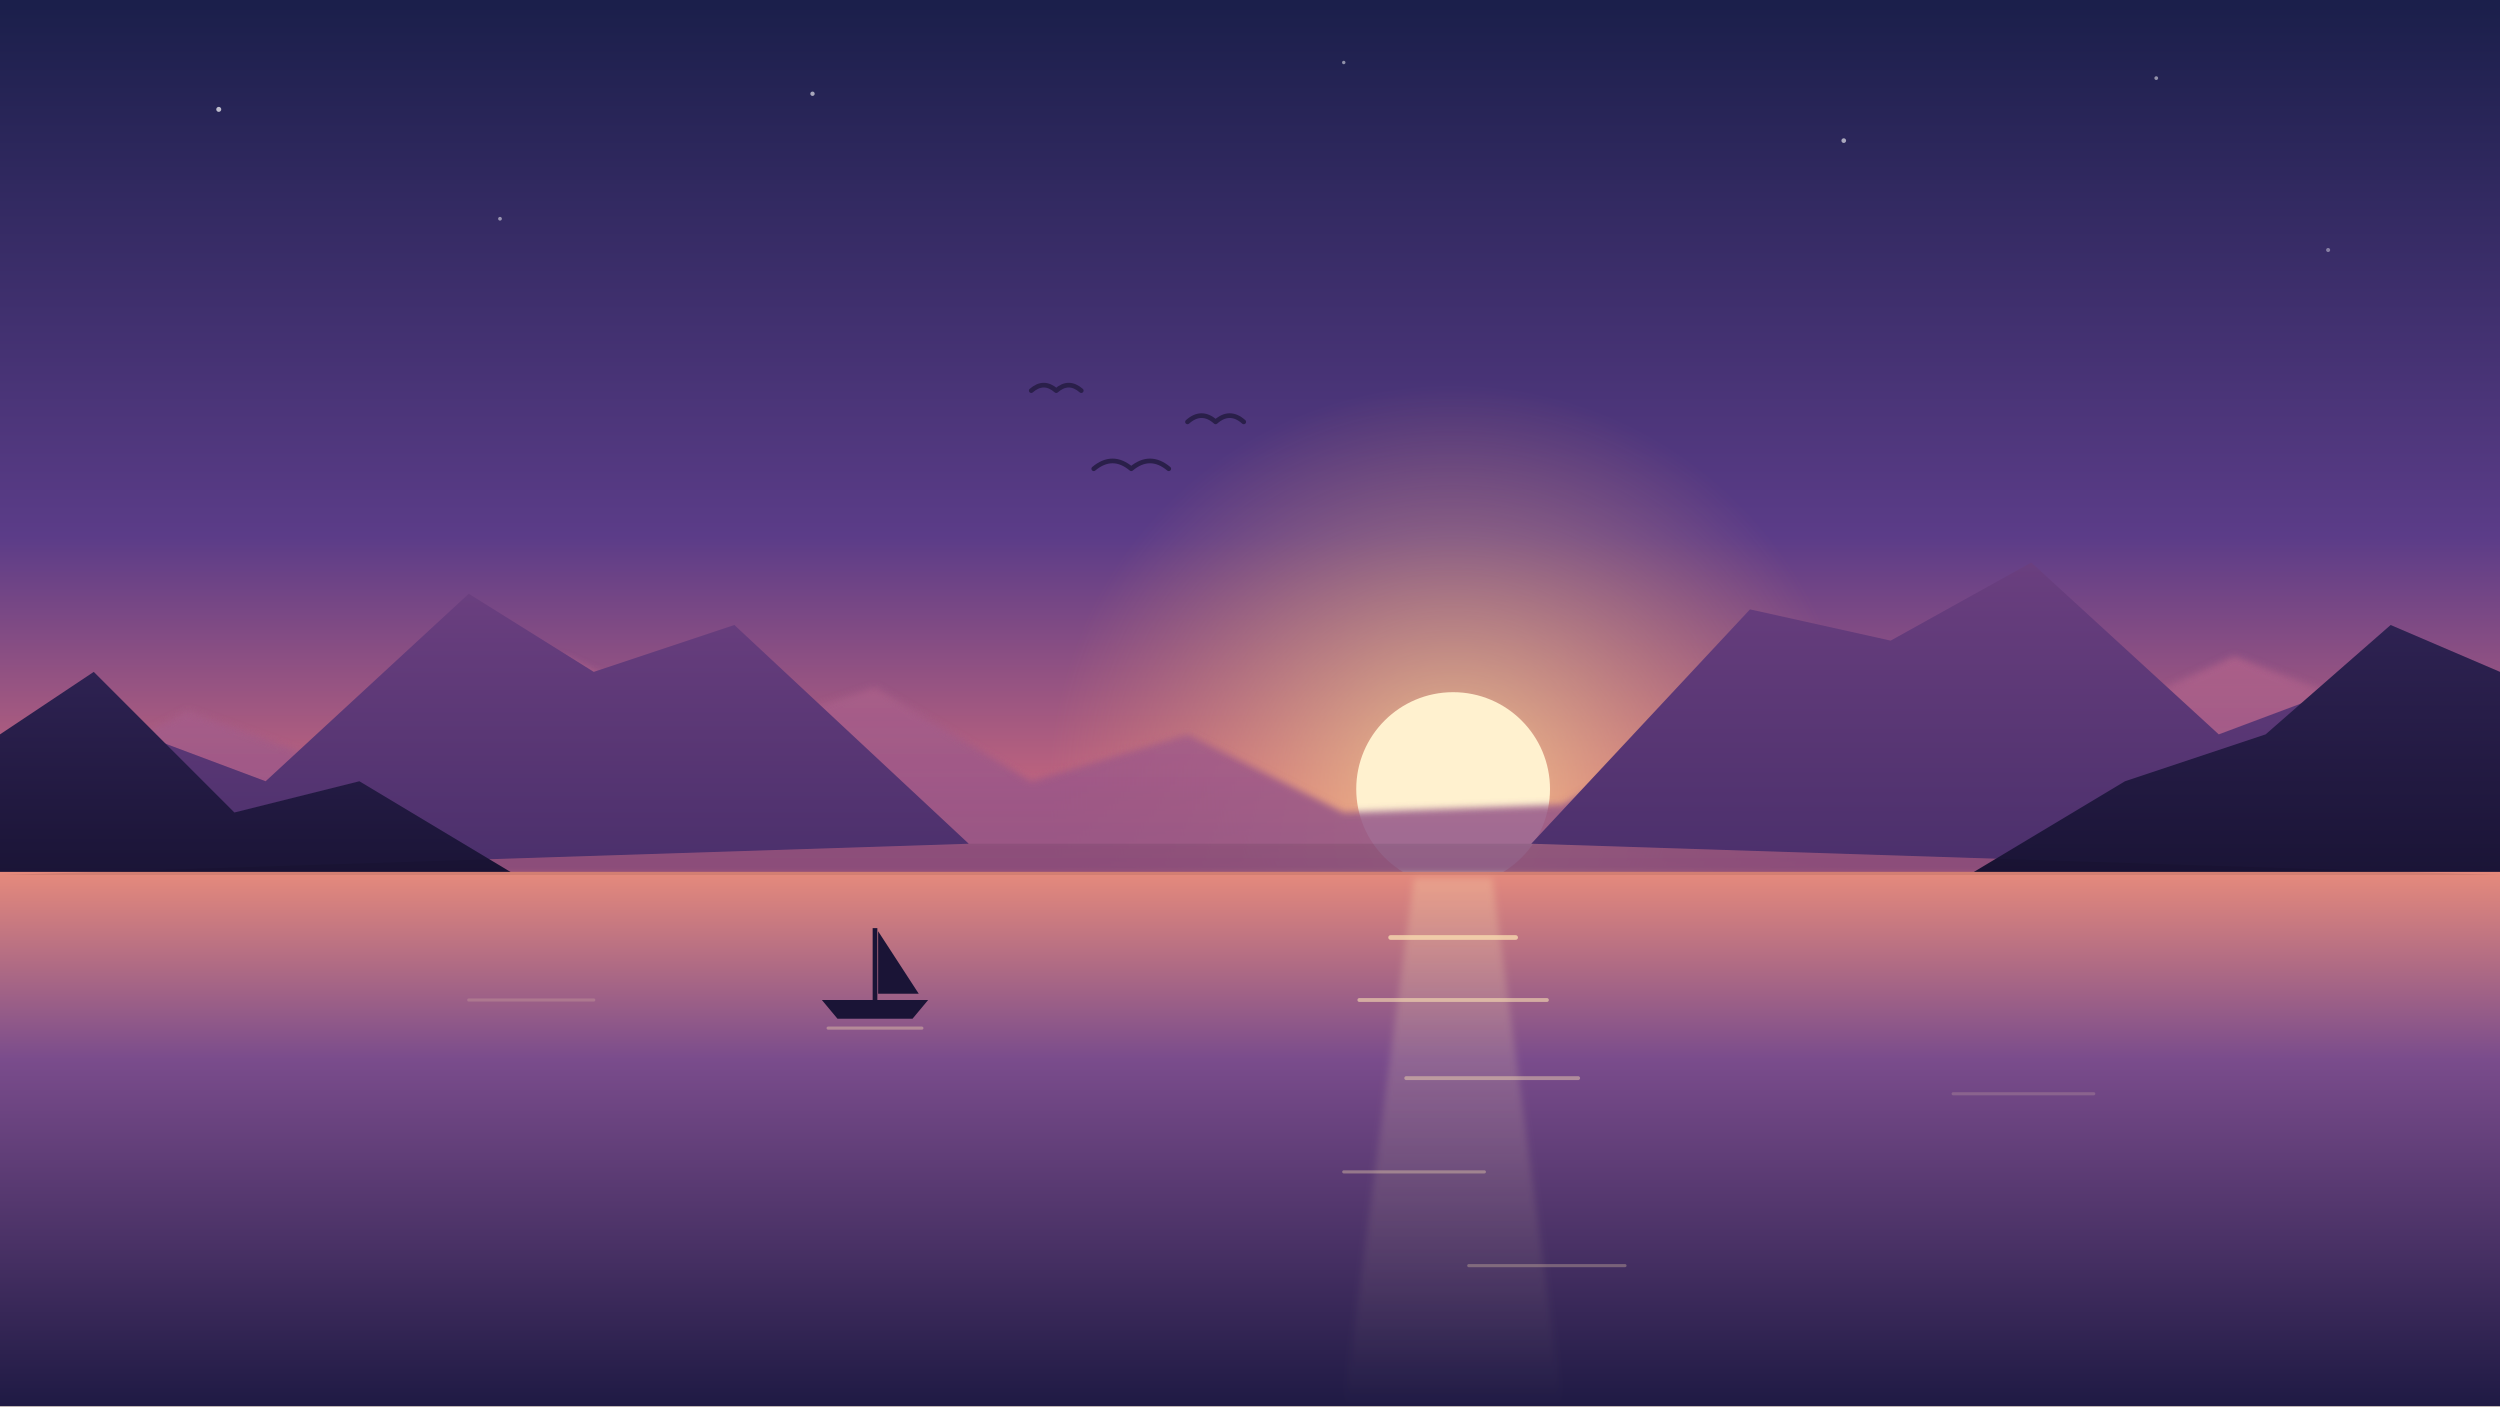
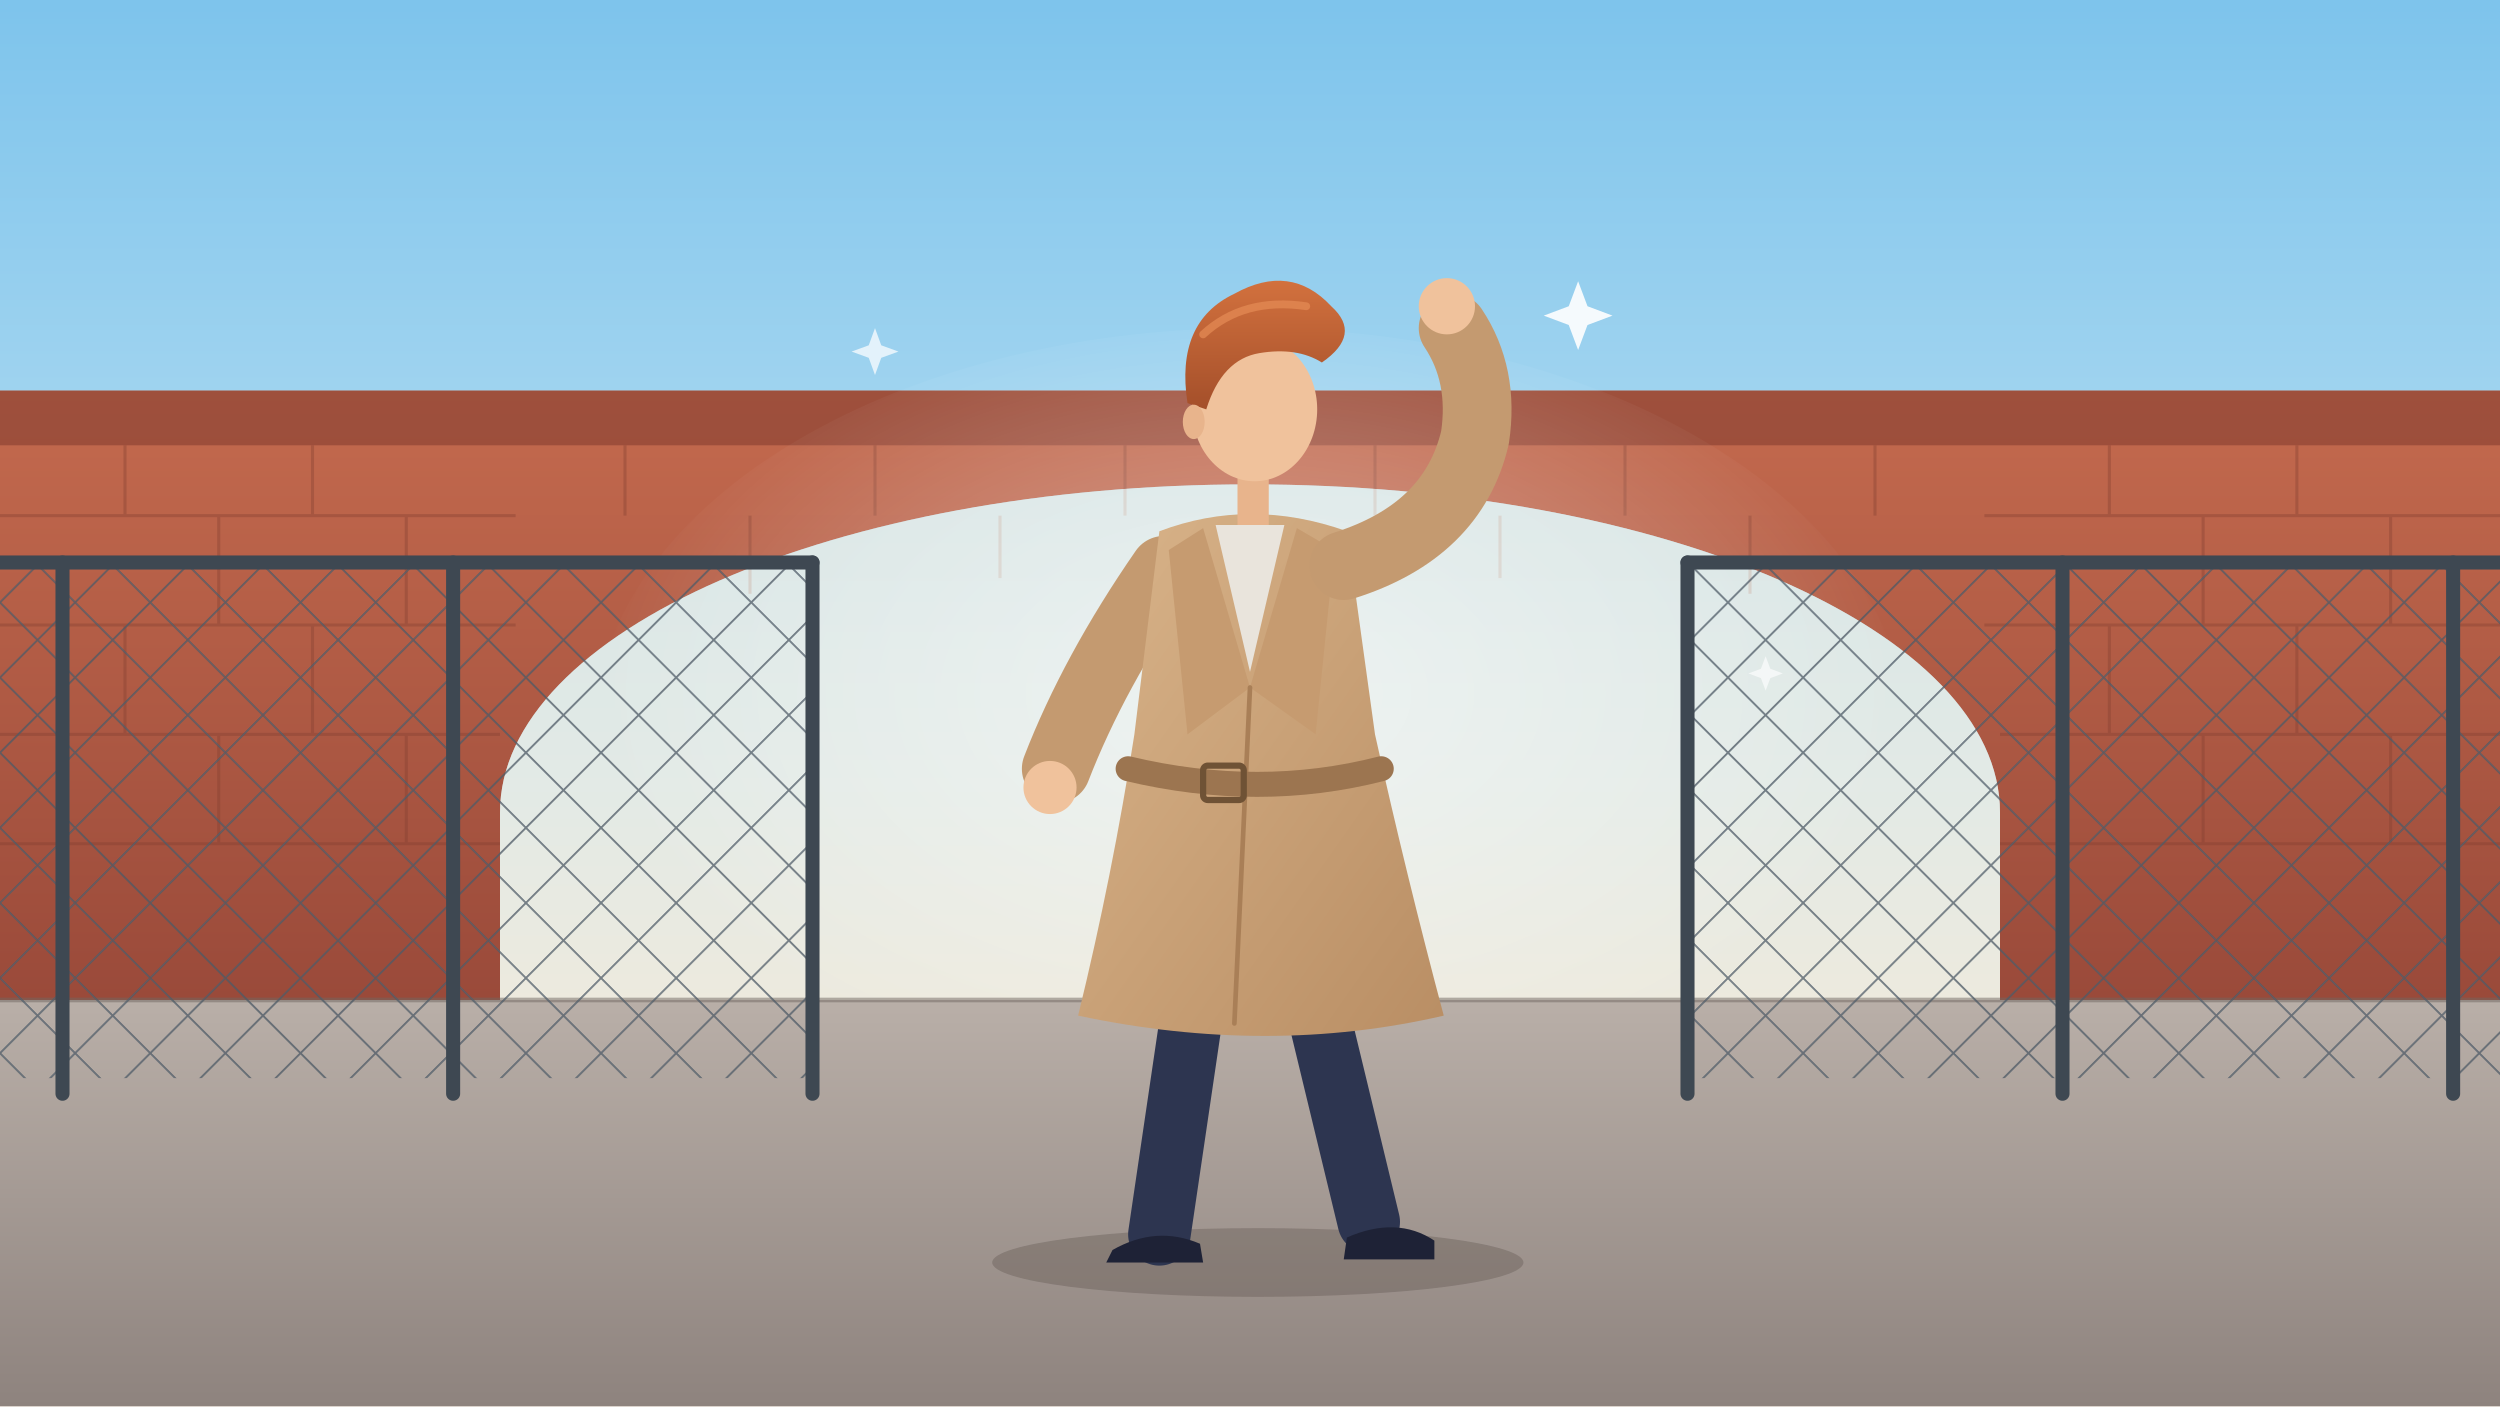
<svg xmlns="http://www.w3.org/2000/svg" width="1600" height="900" viewBox="0 0 1600 900">
  <defs>
    <linearGradient id="sky" x1="0" y1="0" x2="0" y2="1">
-       <stop offset="0" stop-color="#1B1F4B" />
-       <stop offset="0.38" stop-color="#5B3C88" />
-       <stop offset="0.62" stop-color="#E0717A" />
-       <stop offset="0.78" stop-color="#FFB46B" />
-       <stop offset="1" stop-color="#FFD9A0" />
+       <stop offset="0" stop-color="#7EC4EC" />
+       <stop offset="0.55" stop-color="#BFE2F2" />
+       <stop offset="1" stop-color="#FFE2C2" />
    </linearGradient>
-     <radialGradient id="sunGlow" cx="0.5" cy="0.5" r="0.5">
-       <stop offset="0" stop-color="#FFF4D6" stop-opacity="0.95" />
-       <stop offset="0.25" stop-color="#FFD48A" stop-opacity="0.55" />
-       <stop offset="1" stop-color="#FF9E6B" stop-opacity="0" />
+     <linearGradient id="brick" x1="0" y1="0" x2="0" y2="1">
+       <stop offset="0" stop-color="#C46A4E" />
+       <stop offset="1" stop-color="#9A4A3A" />
+     </linearGradient>
+     <linearGradient id="ground" x1="0" y1="0" x2="0" y2="1">
+       <stop offset="0" stop-color="#B9AFA8" />
+       <stop offset="1" stop-color="#8E837E" />
+     </linearGradient>
+     <linearGradient id="coat" x1="0" y1="0" x2="1" y2="1">
+       <stop offset="0" stop-color="#D9B48A" />
+       <stop offset="1" stop-color="#B98E64" />
+     </linearGradient>
+     <linearGradient id="hair" x1="0" y1="0" x2="0" y2="1">
+       <stop offset="0" stop-color="#D2713E" />
+       <stop offset="1" stop-color="#A44F2A" />
+     </linearGradient>
+     <pattern id="fence" width="34" height="34" patternUnits="userSpaceOnUse" patternTransform="rotate(45)">
+       <path d="M0 0 H34 M0 0 V34" stroke="#4E5A66" stroke-width="2.4" fill="none" />
+     </pattern>
+     <radialGradient id="spot" cx="0.5" cy="0.45" r="0.5">
+       <stop offset="0" stop-color="#FFFFFF" stop-opacity="0.45" />
+       <stop offset="1" stop-color="#FFFFFF" stop-opacity="0" />
    </radialGradient>
-     <linearGradient id="water" x1="0" y1="0" x2="0" y2="1">
-       <stop offset="0" stop-color="#E58A7C" />
-       <stop offset="0.35" stop-color="#7A4C8C" />
-       <stop offset="1" stop-color="#1F1A44" />
-     </linearGradient>
-     <linearGradient id="streak" x1="0" y1="0" x2="0" y2="1">
-       <stop offset="0" stop-color="#FFE7B5" stop-opacity="0.9" />
-       <stop offset="1" stop-color="#FFE7B5" stop-opacity="0" />
-     </linearGradient>
-     <linearGradient id="far" x1="0" y1="0" x2="0" y2="1">
-       <stop offset="0" stop-color="#B0628A" />
-       <stop offset="1" stop-color="#8A4F86" />
-     </linearGradient>
-     <linearGradient id="mid" x1="0" y1="0" x2="0" y2="1">
-       <stop offset="0" stop-color="#6A3F7F" />
-       <stop offset="1" stop-color="#4A2F6B" />
-     </linearGradient>
-     <linearGradient id="near" x1="0" y1="0" x2="0" y2="1">
-       <stop offset="0" stop-color="#2E2252" />
-       <stop offset="1" stop-color="#1A1436" />
-     </linearGradient>
-     <filter id="haze">
-       <feGaussianBlur stdDeviation="2.5" />
-     </filter>
  </defs>
  <rect width="1600" height="900" fill="url(#sky)" />
-   <g fill="#FFFFFF">
-     <circle cx="140" cy="70" r="1.6" opacity="0.7" />
-     <circle cx="320" cy="140" r="1.2" opacity="0.5" />
-     <circle cx="520" cy="60" r="1.4" opacity="0.6" />
-     <circle cx="1180" cy="90" r="1.5" opacity="0.6" />
-     <circle cx="1380" cy="50" r="1.2" opacity="0.5" />
-     <circle cx="1490" cy="160" r="1.3" opacity="0.4" />
-     <circle cx="860" cy="40" r="1.1" opacity="0.5" />
+   <path d="M0 250 H1600 V640 H1280 V520 A480 210 0 0 0 320 520 V640 H0Z" fill="url(#brick)" />
+   <path d="M0 250 H1600 V285 H0Z" fill="#7F3B2E" opacity="0.55" />
+   <g stroke="#7F3B2E" stroke-width="2" opacity="0.35">
+     <path d="M0 330 H330 M1270 330 H1600 M0 400 H330 M1270 400 H1600 M0 470 H320 M1280 470 H1600 M0 540 H320 M1280 540 H1600" />
+     <path d="M80 285 V330 M200 285 V330 M140 330 V400 M260 330 V400 M80 400 V470 M200 400 V470 M140 470 V540 M260 470 V540              M1350 285 V330 M1470 285 V330 M1410 330 V400 M1530 330 V400 M1350 400 V470 M1470 400 V470 M1410 470 V540 M1530 470 V540" />
+     <path d="M400 285 V330 M560 285 V330 M720 285 V330 M880 285 V330 M1040 285 V330 M1200 285 V330 M480 330 V380 M640 330 V370 M800 330 V368 M960 330 V370 M1120 330 V380" />
  </g>
-   <circle cx="930" cy="505" r="260" fill="url(#sunGlow)" />
-   <circle cx="930" cy="505" r="62" fill="#FFF1CF" />
-   <path d="M0 520 L120 455 L230 495 L360 420 L470 470 L560 440 L660 500 L760 470 L860 520 L1000 515 L1100 460 L1210 430 L1320 470 L1430 420 L1520 455 L1600 440 L1600 560 L0 560Z" fill="url(#far)" opacity="0.85" filter="url(#haze)" />
-   <path d="M0 560 L90 470 L170 500 L300 380 L380 430 L470 400 L620 540 L0 560Z" fill="url(#mid)" />
-   <path d="M1600 560 L1500 440 L1420 470 L1300 360 L1210 410 L1120 390 L980 540 L1600 560Z" fill="url(#mid)" />
-   <path d="M0 560 L0 470 L60 430 L150 520 L230 500 L330 560Z" fill="url(#near)" />
-   <path d="M1600 560 L1600 430 L1530 400 L1450 470 L1360 500 L1260 560Z" fill="url(#near)" />
-   <rect y="558" width="1600" height="342" fill="url(#water)" />
-   <path d="M0 560 L620 540 L980 540 L1600 560Z" fill="#000000" opacity="0.08" />
-   <path d="M905 562 L955 562 L1000 900 L860 900Z" fill="url(#streak)" opacity="0.28" filter="url(#haze)" />
-   <g stroke="#FFE7B5" stroke-linecap="round" opacity="0.7">
-     <path d="M890 600 H970" stroke-width="3" />
-     <path d="M870 640 H990" stroke-width="2.5" opacity="0.8" />
-     <path d="M900 690 H1010" stroke-width="2.5" opacity="0.6" />
-     <path d="M860 750 H950" stroke-width="2" opacity="0.5" />
-     <path d="M940 810 H1040" stroke-width="2" opacity="0.4" />
-     <path d="M300 640 H380" stroke-width="2" opacity="0.25" />
-     <path d="M1250 700 H1340" stroke-width="2" opacity="0.25" />
+   <path d="M320 640 V520 A480 210 0 0 1 1280 520 V640Z" fill="#FFF1DC" opacity="0.55" />
+   <ellipse cx="800" cy="470" rx="420" ry="260" fill="url(#spot)" />
+   <rect y="640" width="1600" height="260" fill="url(#ground)" />
+   <path d="M0 640 H1600" stroke="#6F6560" stroke-width="3" opacity="0.5" />
+   <g>
+     <rect x="0" y="360" width="520" height="330" fill="url(#fence)" opacity="0.75" />
+     <rect x="1080" y="360" width="520" height="330" fill="url(#fence)" opacity="0.75" />
+     <g stroke="#3E4852" stroke-width="9" stroke-linecap="round">
+       <path d="M0 360 H520 M1080 360 H1600" />
+       <path d="M40 360 V700 M290 360 V700 M520 360 V700 M1080 360 V700 M1320 360 V700 M1570 360 V700" />
+     </g>
  </g>
-   <g transform="translate(560 640)">
-     <path d="M-34 0 H34 L24 12 H-24Z" fill="#1A1436" />
-     <path d="M0 0 V-46" stroke="#1A1436" stroke-width="3" />
-     <path d="M2 -44 L28 -4 H2Z" fill="#1A1436" />
-     <path d="M-30 18 H30" stroke="#FFE7B5" stroke-width="2" opacity="0.35" stroke-linecap="round" />
+   <ellipse cx="805" cy="808" rx="170" ry="22" fill="#4A3F3A" opacity="0.28" />
+   <g stroke-linecap="round" stroke-linejoin="round">
+     <path d="M770 600 L742 790" stroke="#2D3550" stroke-width="40" fill="none" />
+     <path d="M832 600 L876 782" stroke="#2D3550" stroke-width="40" fill="none" />
+     <path d="M712 800 Q740 784 768 796 L770 808 H708Z" fill="#1E2236" />
+     <path d="M862 792 Q894 778 918 794 L918 806 H860Z" fill="#1E2236" />
+     <path d="M745 365 Q700 430 676 492" stroke="#C49A70" stroke-width="44" fill="none" />
+     <circle cx="672" cy="504" r="17" fill="#F0C29C" />
+     <path d="M742 340 Q800 318 862 340 L880 470 Q900 560 924 650 Q812 676 690 650 Q712 560 726 470Z" fill="url(#coat)" />
+     <path d="M778 336 L800 430 L822 336" fill="#E9E4DC" />
+     <path d="M770 338 L800 440 L760 470 L748 352Z" fill="#C69B70" />
+     <path d="M830 338 L800 440 L842 470 L854 352Z" fill="#C69B70" />
+     <path d="M800 440 L790 655" stroke="#A97F57" stroke-width="3" fill="none" />
+     <path d="M722 492 Q806 512 884 492" stroke="#9C7550" stroke-width="16" fill="none" />
+     <rect x="770" y="490" width="26" height="22" rx="3" fill="none" stroke="#6F5235" stroke-width="4" />
+     <path d="M860 362 Q930 340 944 280 Q950 240 930 210" stroke="#C49A70" stroke-width="44" fill="none" />
+     <circle cx="926" cy="196" r="18" fill="#F0C29C" />
+     <path d="M792 300 V336 H812 V300Z" fill="#E8B48C" />
+     <ellipse cx="803" cy="262" rx="40" ry="46" fill="#F0C29C" />
+     <path d="M760 258 Q752 206 790 188 Q826 168 852 196 Q872 214 846 232 Q830 222 806 226 Q782 230 772 262Z" fill="url(#hair)" />
+     <path d="M770 214 Q796 190 836 196" stroke="#E58C55" stroke-width="5" fill="none" opacity="0.7" />
+     <ellipse cx="764" cy="270" rx="7" ry="11" fill="#E8B48C" />
  </g>
-   <g fill="none" stroke="#2A1F4A" stroke-width="3" stroke-linecap="round" stroke-linejoin="round">
-     <path d="M700 300 q12 -10 24 0 q12 -10 24 0" />
-     <path d="M760 270 q9 -8 18 0 q9 -8 18 0" />
-     <path d="M660 250 q8 -7 16 0 q8 -7 16 0" />
+   <g fill="#FFFFFF" opacity="0.9">
+     <path d="M1010 180 l6 16 16 6 -16 6 -6 16 -6 -16 -16 -6 16 -6z" />
+     <path d="M560 210 l4 11 11 4 -11 4 -4 11 -4 -11 -11 -4 11 -4z" opacity="0.8" />
+     <path d="M1130 420 l3 8 8 3 -8 3 -3 8 -3 -8 -8 -3 8 -3z" opacity="0.7" />
  </g>
</svg>
